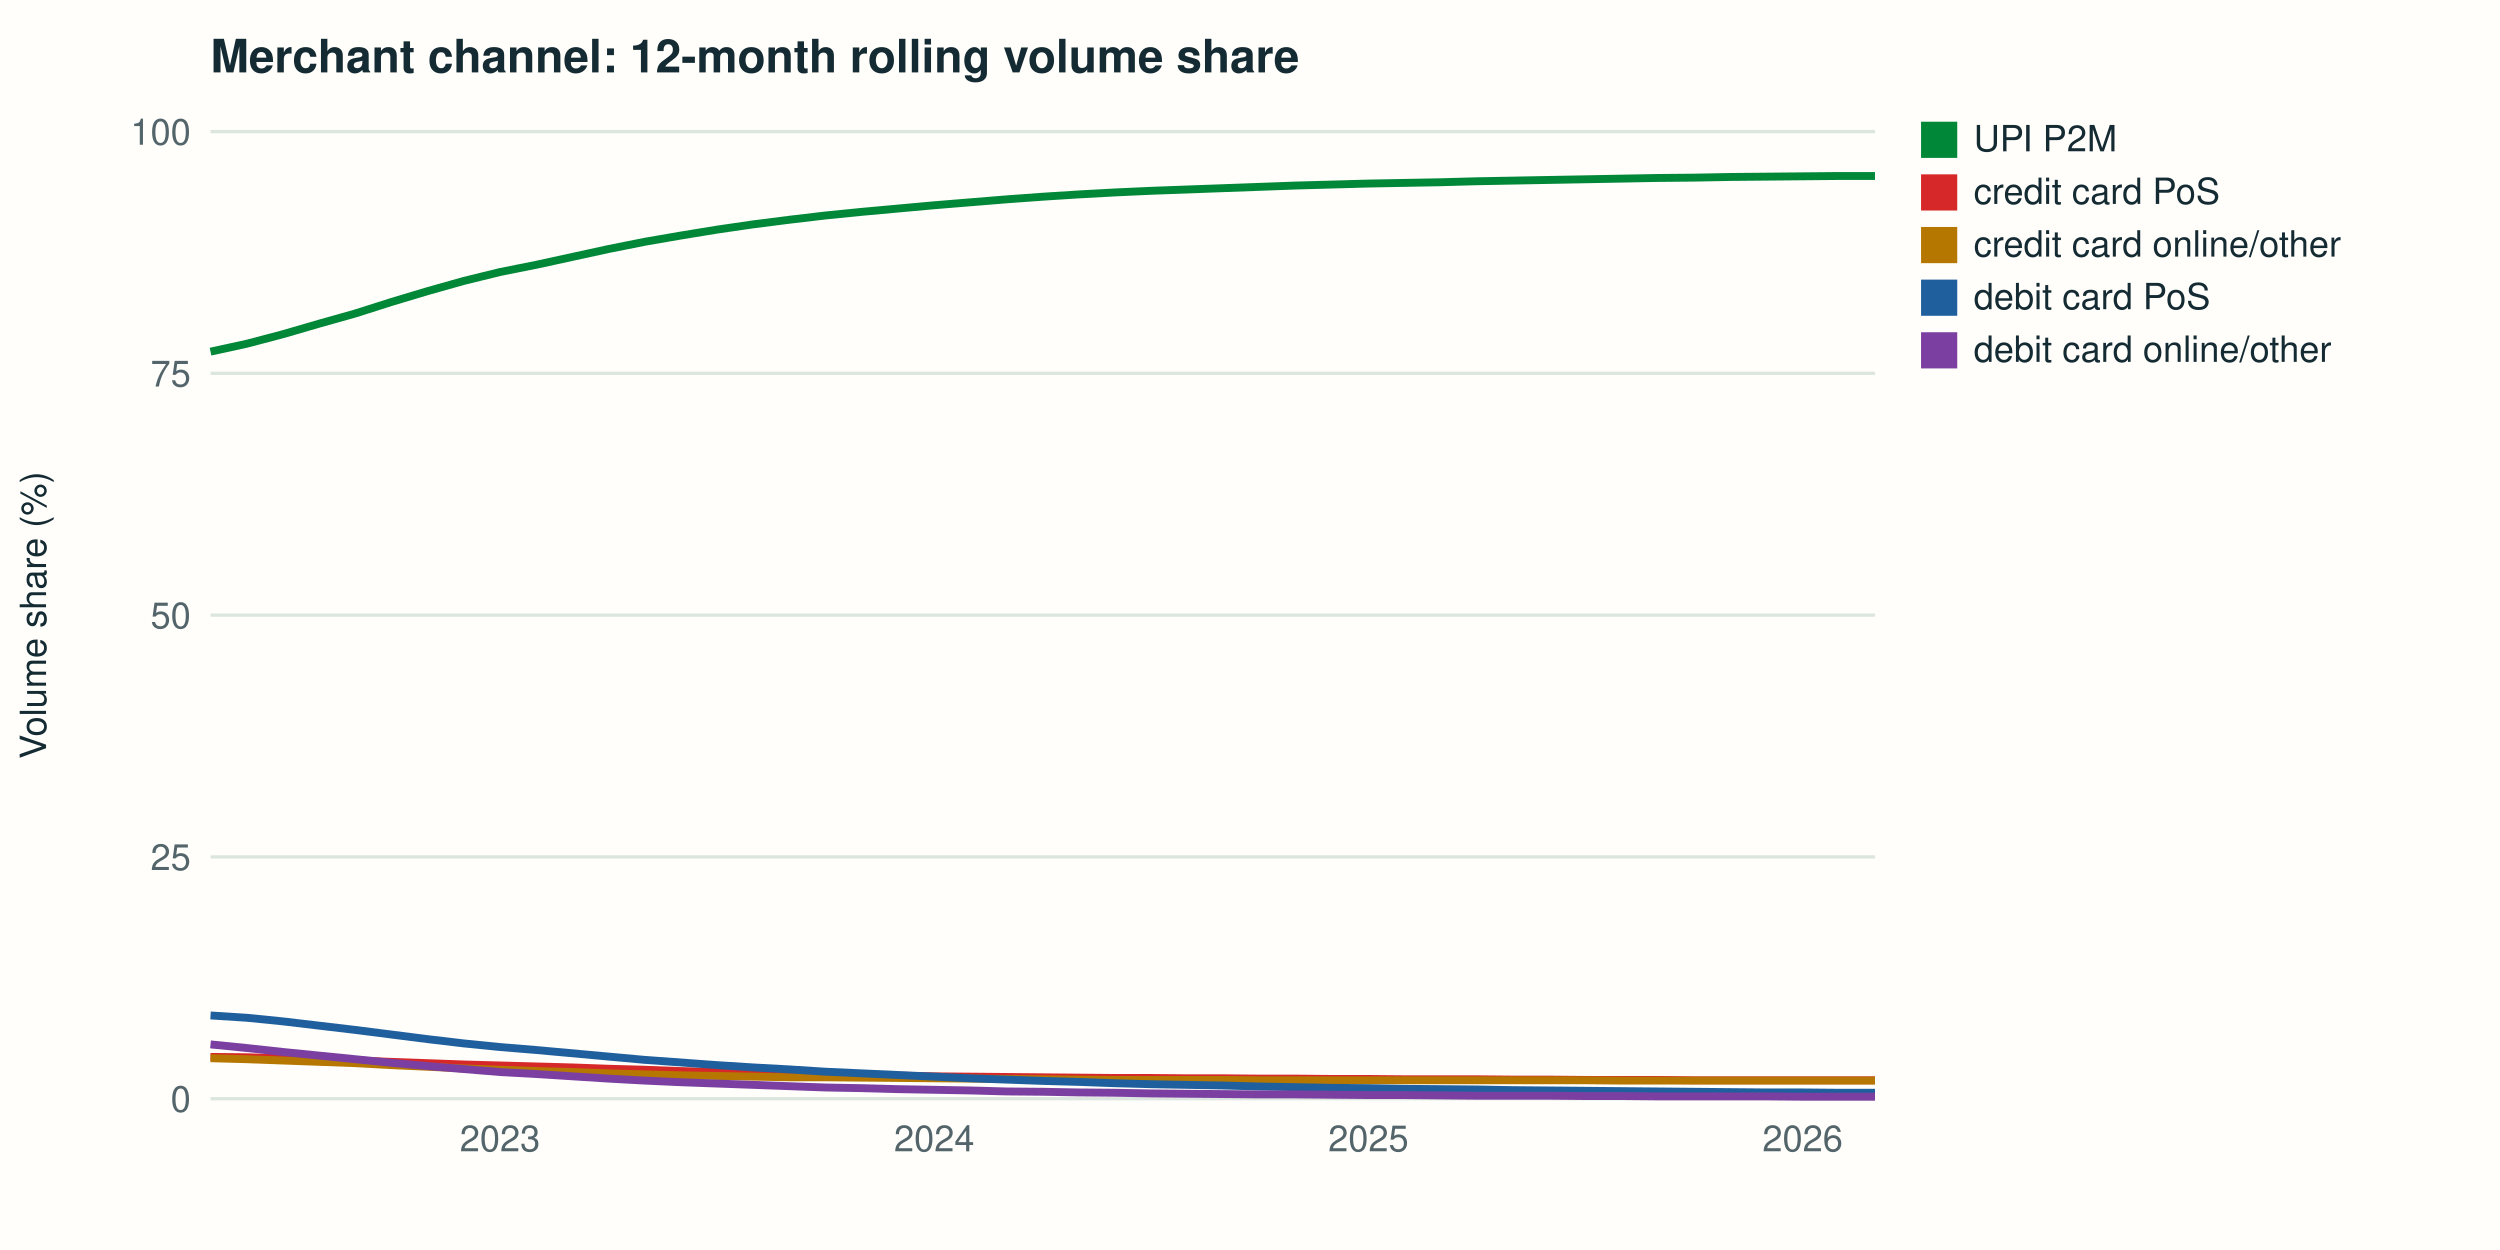
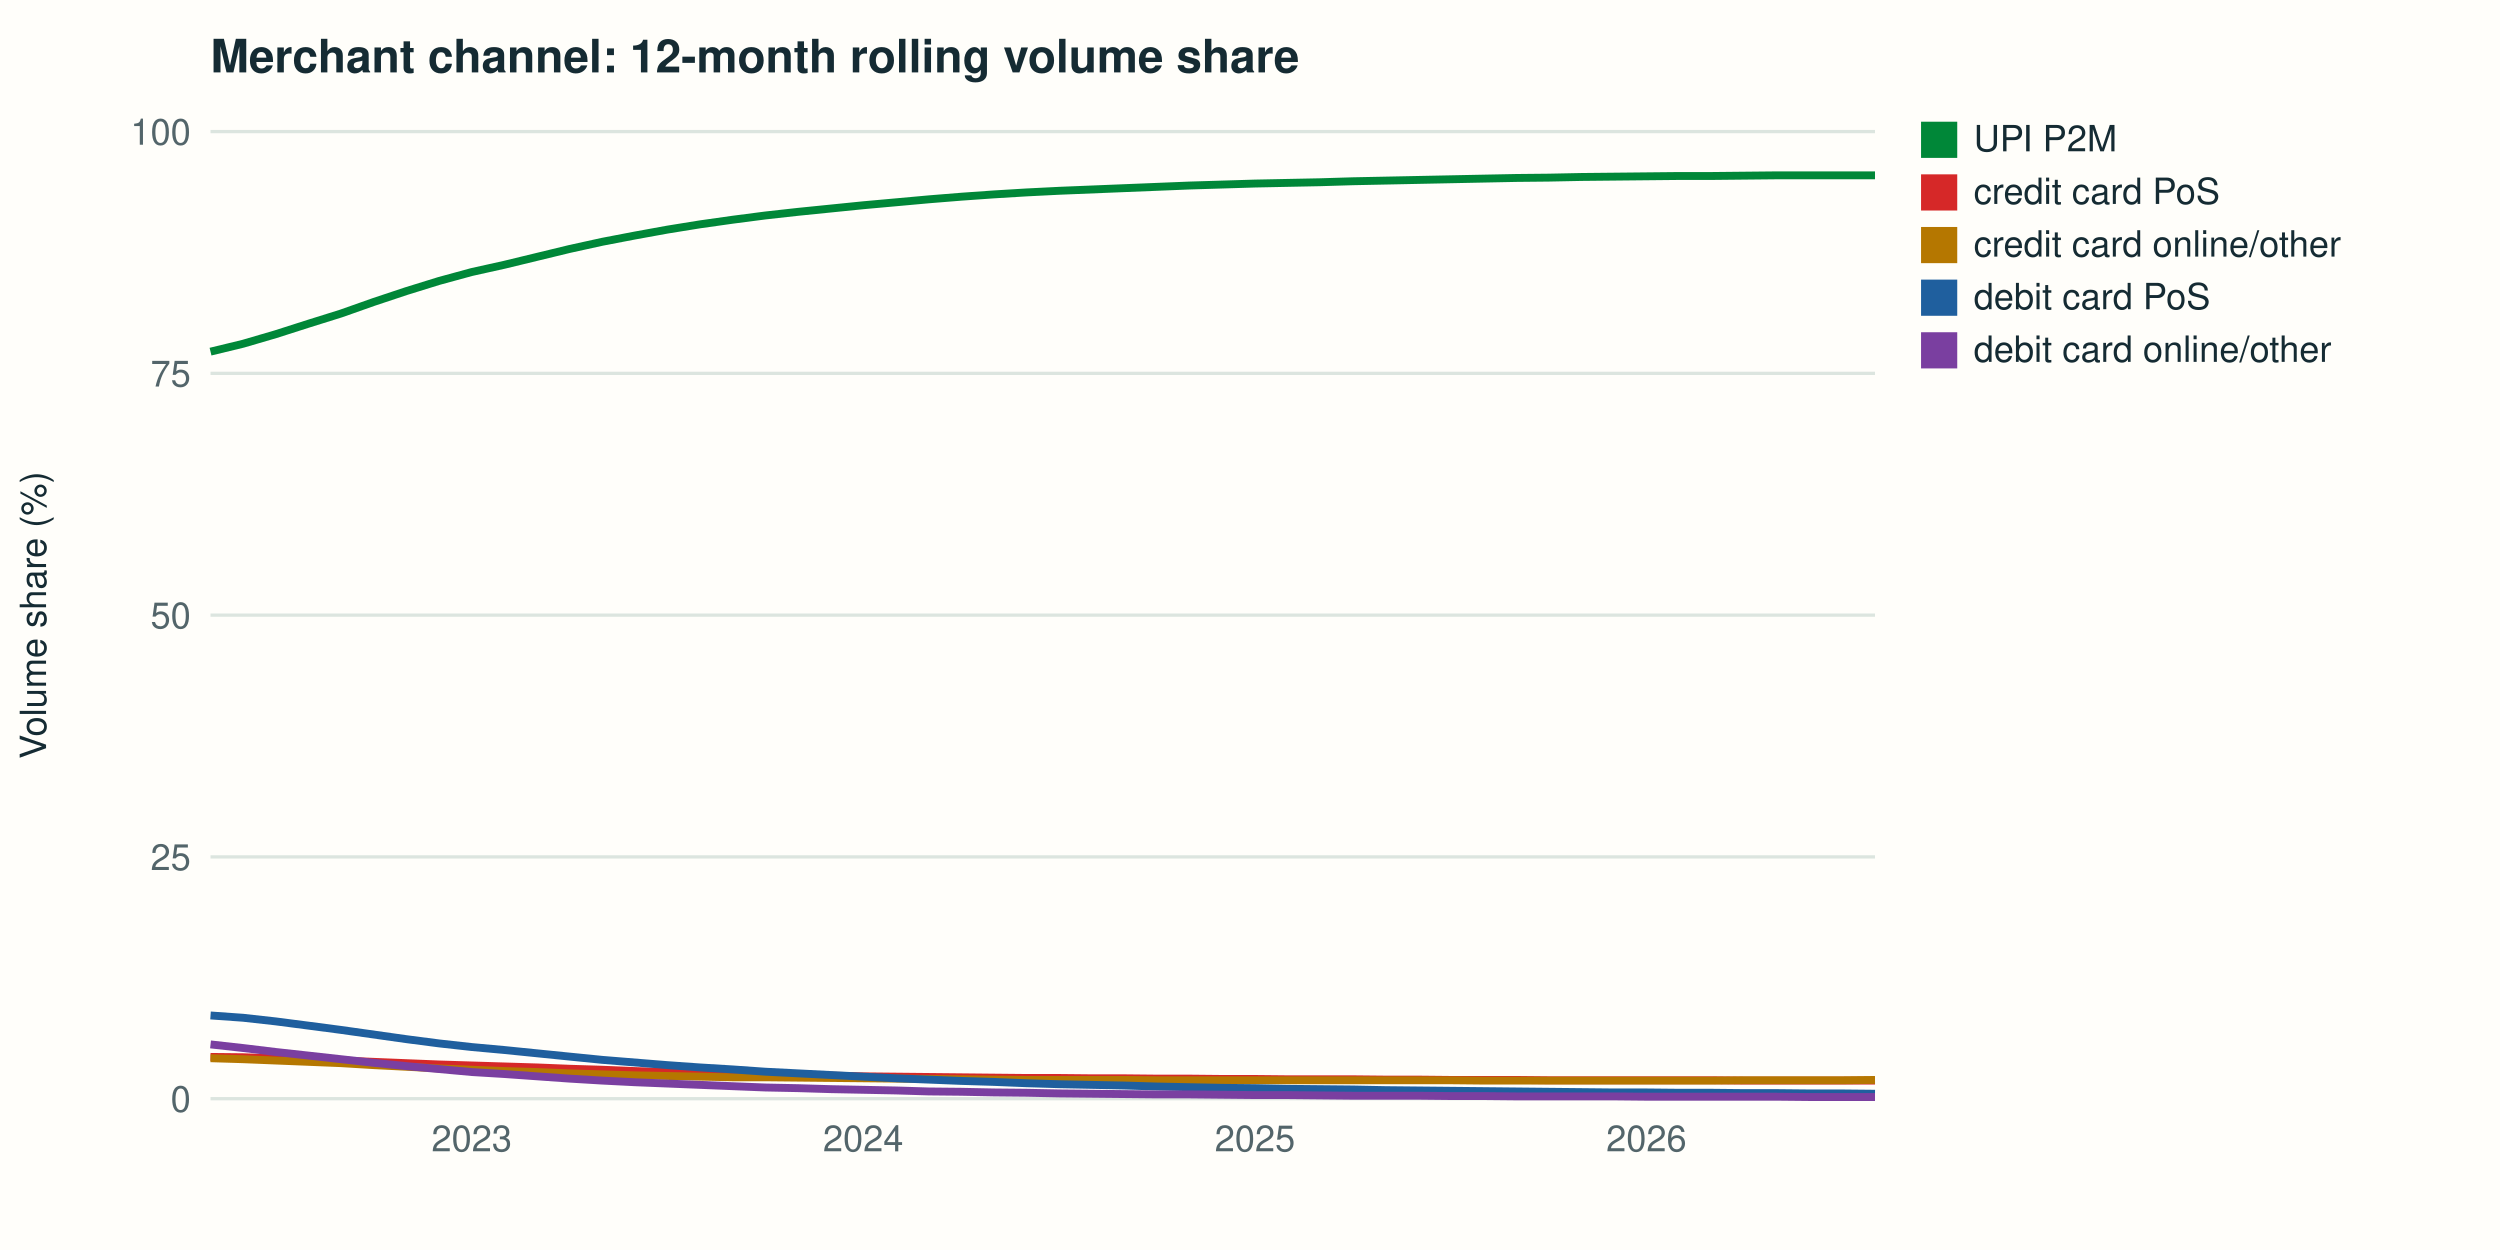
<svg xmlns="http://www.w3.org/2000/svg" viewBox="0 0 760 380" font-family="Helvetica, Arial, sans-serif" font-size="11">
  <rect width="760" height="380" fill="#fffefa" />
  <text x="64" y="22" font-size="14" font-weight="700" fill="#152b33">Merchant channel: 12-month rolling volume share</text>
  <line x1="64" x2="570" y1="334.0" y2="334.0" stroke="#dce5df" />
  <text x="58" y="338.0" text-anchor="end" fill="#53656a">0</text>
  <line x1="64" x2="570" y1="260.5" y2="260.5" stroke="#dce5df" />
  <text x="58" y="264.5" text-anchor="end" fill="#53656a">25</text>
  <line x1="64" x2="570" y1="187.0" y2="187.0" stroke="#dce5df" />
  <text x="58" y="191.0" text-anchor="end" fill="#53656a">50</text>
  <line x1="64" x2="570" y1="113.5" y2="113.5" stroke="#dce5df" />
  <text x="58" y="117.5" text-anchor="end" fill="#53656a">75</text>
  <line x1="64" x2="570" y1="40.0" y2="40.0" stroke="#dce5df" />
  <text x="58" y="44.0" text-anchor="end" fill="#53656a">100</text>
-   <text x="152.0" y="350" text-anchor="middle" fill="#53656a">2023</text>
-   <text x="284.0" y="350" text-anchor="middle" fill="#53656a">2024</text>
-   <text x="416.0" y="350" text-anchor="middle" fill="#53656a">2025</text>
-   <text x="548.0" y="350" text-anchor="middle" fill="#53656a">2026</text>
+   <text x="143.4" y="350" text-anchor="middle" fill="#53656a">2023</text>
+   <text x="262.4" y="350" text-anchor="middle" fill="#53656a">2024</text>
+   <text x="381.5" y="350" text-anchor="middle" fill="#53656a">2025</text>
+   <text x="500.5" y="350" text-anchor="middle" fill="#53656a">2026</text>
  <text x="14" y="187" fill="#152b33" transform="rotate(-90 14 187)" text-anchor="middle">Volume share (%)</text>
-   <path d="M64.0,106.9 L75.0,104.5 L86.0,101.6 L97.0,98.4 L108.0,95.3 L119.0,91.8 L130.0,88.5 L141.0,85.4 L152.0,82.7 L163.0,80.5 L174.0,78.1 L185.0,75.7 L196.0,73.5 L207.0,71.6 L218.0,69.8 L229.0,68.2 L240.0,66.8 L251.0,65.5 L262.0,64.4 L273.0,63.4 L284.0,62.4 L295.0,61.5 L306.0,60.6 L317.0,59.8 L328.0,59.1 L339.0,58.5 L350.0,58.0 L361.0,57.6 L372.0,57.2 L383.0,56.8 L394.0,56.4 L405.0,56.1 L416.0,55.8 L427.0,55.6 L438.0,55.4 L449.0,55.1 L460.0,54.9 L471.0,54.7 L482.0,54.5 L493.0,54.3 L504.0,54.1 L515.0,54.0 L526.0,53.8 L537.0,53.7 L548.0,53.6 L559.0,53.5 L570.0,53.5" fill="none" stroke="#008738" stroke-width="2.4" />
+   <path d="M64.0,106.9 L73.9,104.5 L83.8,101.6 L93.8,98.4 L103.7,95.3 L113.6,91.8 L123.5,88.5 L133.5,85.4 L143.4,82.7 L153.3,80.5 L163.2,78.1 L173.1,75.7 L183.1,73.5 L193.0,71.6 L202.9,69.8 L212.8,68.2 L222.7,66.8 L232.7,65.5 L242.6,64.4 L252.5,63.4 L262.4,62.4 L272.4,61.5 L282.3,60.6 L292.2,59.8 L302.1,59.1 L312.0,58.5 L322.0,58.0 L331.9,57.6 L341.8,57.2 L351.7,56.8 L361.6,56.4 L371.6,56.1 L381.5,55.8 L391.4,55.6 L401.3,55.4 L411.3,55.1 L421.2,54.9 L431.1,54.7 L441.0,54.5 L450.9,54.3 L460.9,54.1 L470.8,54.0 L480.7,53.8 L490.6,53.7 L500.5,53.6 L510.5,53.5 L520.4,53.5 L530.3,53.4 L540.2,53.3 L550.2,53.3 L560.1,53.3 L570.0,53.3" fill="none" stroke="#008738" stroke-width="2.4" />
  <rect x="584" y="37" width="11" height="11" fill="#008738" />
  <text x="600" y="46" fill="#152b33">UPI P2M</text>
-   <path d="M64.0,321.3 L75.0,321.4 L86.0,321.7 L97.0,322.0 L108.0,322.4 L119.0,322.8 L130.0,323.2 L141.0,323.6 L152.0,323.9 L163.0,324.2 L174.0,324.5 L185.0,324.9 L196.0,325.2 L207.0,325.6 L218.0,325.9 L229.0,326.1 L240.0,326.4 L251.0,326.7 L262.0,326.8 L273.0,327.0 L284.0,327.2 L295.0,327.3 L306.0,327.4 L317.0,327.5 L328.0,327.6 L339.0,327.7 L350.0,327.7 L361.0,327.8 L372.0,327.8 L383.0,327.9 L394.0,327.9 L405.0,328.0 L416.0,328.0 L427.0,328.1 L438.0,328.1 L449.0,328.1 L460.0,328.2 L471.0,328.2 L482.0,328.3 L493.0,328.3 L504.0,328.3 L515.0,328.4 L526.0,328.4 L537.0,328.4 L548.0,328.4 L559.0,328.4 L570.0,328.4" fill="none" stroke="#d62828" stroke-width="2.4" />
+   <path d="M64.0,321.3 L73.9,321.4 L83.8,321.7 L93.8,322.0 L103.7,322.4 L113.6,322.8 L123.5,323.2 L133.5,323.6 L143.4,323.9 L153.3,324.2 L163.2,324.5 L173.1,324.9 L183.1,325.2 L193.0,325.6 L202.9,325.9 L212.8,326.1 L222.7,326.4 L232.7,326.7 L242.6,326.8 L252.5,327.0 L262.4,327.2 L272.4,327.3 L282.3,327.4 L292.2,327.5 L302.1,327.6 L312.0,327.7 L322.0,327.7 L331.9,327.8 L341.8,327.8 L351.7,327.9 L361.6,327.9 L371.6,328.0 L381.5,328.0 L391.4,328.1 L401.3,328.1 L411.3,328.1 L421.2,328.2 L431.1,328.2 L441.0,328.3 L450.9,328.3 L460.9,328.3 L470.8,328.4 L480.7,328.4 L490.6,328.4 L500.5,328.4 L510.5,328.4 L520.4,328.4 L530.3,328.5 L540.2,328.5 L550.2,328.5 L560.1,328.5 L570.0,328.5" fill="none" stroke="#d62828" stroke-width="2.4" />
  <rect x="584" y="53" width="11" height="11" fill="#d62828" />
  <text x="600" y="62" fill="#152b33">credit card PoS</text>
-   <path d="M64.0,321.7 L75.0,322.0 L86.0,322.4 L97.0,322.8 L108.0,323.2 L119.0,323.8 L130.0,324.3 L141.0,324.8 L152.0,325.2 L163.0,325.6 L174.0,325.9 L185.0,326.3 L196.0,326.6 L207.0,326.9 L218.0,327.1 L229.0,327.3 L240.0,327.5 L251.0,327.5 L262.0,327.6 L273.0,327.7 L284.0,327.8 L295.0,327.9 L306.0,328.0 L317.0,328.1 L328.0,328.2 L339.0,328.3 L350.0,328.3 L361.0,328.3 L372.0,328.3 L383.0,328.4 L394.0,328.4 L405.0,328.4 L416.0,328.4 L427.0,328.4 L438.0,328.4 L449.0,328.4 L460.0,328.4 L471.0,328.4 L482.0,328.4 L493.0,328.5 L504.0,328.5 L515.0,328.5 L526.0,328.5 L537.0,328.5 L548.0,328.5 L559.0,328.5 L570.0,328.5" fill="none" stroke="#b57700" stroke-width="2.4" />
+   <path d="M64.0,321.7 L73.9,322.0 L83.8,322.4 L93.8,322.8 L103.7,323.2 L113.6,323.8 L123.5,324.3 L133.5,324.8 L143.4,325.2 L153.3,325.6 L163.2,325.9 L173.1,326.3 L183.1,326.6 L193.0,326.9 L202.9,327.1 L212.8,327.3 L222.7,327.5 L232.7,327.5 L242.6,327.6 L252.5,327.7 L262.4,327.8 L272.4,327.9 L282.3,328.0 L292.2,328.1 L302.1,328.2 L312.0,328.3 L322.0,328.3 L331.9,328.3 L341.8,328.3 L351.7,328.4 L361.6,328.4 L371.6,328.4 L381.5,328.4 L391.4,328.4 L401.3,328.4 L411.3,328.4 L421.2,328.4 L431.1,328.4 L441.0,328.4 L450.9,328.5 L460.9,328.5 L470.8,328.5 L480.7,328.5 L490.6,328.5 L500.5,328.5 L510.5,328.5 L520.4,328.5 L530.3,328.4 L540.2,328.4 L550.2,328.4 L560.1,328.4 L570.0,328.3" fill="none" stroke="#b57700" stroke-width="2.4" />
  <rect x="584" y="69" width="11" height="11" fill="#b57700" />
  <text x="600" y="78" fill="#152b33">credit card online/other</text>
-   <path d="M64.0,308.7 L75.0,309.4 L86.0,310.5 L97.0,311.8 L108.0,313.1 L119.0,314.5 L130.0,315.9 L141.0,317.2 L152.0,318.3 L163.0,319.2 L174.0,320.2 L185.0,321.2 L196.0,322.2 L207.0,323.0 L218.0,323.8 L229.0,324.5 L240.0,325.1 L251.0,325.8 L262.0,326.3 L273.0,326.8 L284.0,327.3 L295.0,327.8 L306.0,328.2 L317.0,328.6 L328.0,328.9 L339.0,329.3 L350.0,329.6 L361.0,329.8 L372.0,330.0 L383.0,330.3 L394.0,330.5 L405.0,330.7 L416.0,330.8 L427.0,331.0 L438.0,331.1 L449.0,331.2 L460.0,331.4 L471.0,331.5 L482.0,331.6 L493.0,331.7 L504.0,331.8 L515.0,331.9 L526.0,332.0 L537.0,332.1 L548.0,332.1 L559.0,332.2 L570.0,332.2" fill="none" stroke="#1f5f9e" stroke-width="2.4" />
+   <path d="M64.0,308.7 L73.9,309.4 L83.8,310.5 L93.8,311.8 L103.7,313.1 L113.6,314.5 L123.5,315.9 L133.5,317.2 L143.4,318.3 L153.3,319.2 L163.2,320.2 L173.1,321.2 L183.1,322.2 L193.0,323.0 L202.9,323.8 L212.8,324.5 L222.7,325.1 L232.7,325.8 L242.6,326.3 L252.5,326.8 L262.4,327.3 L272.4,327.8 L282.3,328.2 L292.2,328.6 L302.1,328.9 L312.0,329.3 L322.0,329.6 L331.9,329.8 L341.8,330.0 L351.7,330.3 L361.6,330.5 L371.6,330.7 L381.5,330.8 L391.4,331.0 L401.3,331.1 L411.3,331.2 L421.2,331.4 L431.1,331.5 L441.0,331.6 L450.9,331.7 L460.9,331.8 L470.8,331.9 L480.7,332.0 L490.6,332.1 L500.5,332.1 L510.5,332.2 L520.4,332.2 L530.3,332.3 L540.2,332.3 L550.2,332.4 L560.1,332.4 L570.0,332.5" fill="none" stroke="#1f5f9e" stroke-width="2.4" />
  <rect x="584" y="85" width="11" height="11" fill="#1f5f9e" />
  <text x="600" y="94" fill="#152b33">debit card PoS</text>
-   <path d="M64.0,317.5 L75.0,318.6 L86.0,319.8 L97.0,320.9 L108.0,322.0 L119.0,323.1 L130.0,324.1 L141.0,325.0 L152.0,325.9 L163.0,326.5 L174.0,327.2 L185.0,327.9 L196.0,328.5 L207.0,329.0 L218.0,329.4 L229.0,329.8 L240.0,330.2 L251.0,330.6 L262.0,330.8 L273.0,331.1 L284.0,331.3 L295.0,331.5 L306.0,331.8 L317.0,331.9 L328.0,332.1 L339.0,332.2 L350.0,332.4 L361.0,332.5 L372.0,332.6 L383.0,332.7 L394.0,332.7 L405.0,332.8 L416.0,332.9 L427.0,332.9 L438.0,333.0 L449.0,333.1 L460.0,333.1 L471.0,333.1 L482.0,333.2 L493.0,333.2 L504.0,333.3 L515.0,333.3 L526.0,333.3 L537.0,333.3 L548.0,333.4 L559.0,333.4 L570.0,333.4" fill="none" stroke="#7a3fa0" stroke-width="2.4" />
+   <path d="M64.0,317.5 L73.9,318.6 L83.8,319.8 L93.8,320.9 L103.7,322.0 L113.6,323.1 L123.5,324.1 L133.5,325.0 L143.4,325.9 L153.3,326.5 L163.2,327.2 L173.1,327.9 L183.1,328.5 L193.0,329.0 L202.9,329.4 L212.8,329.8 L222.7,330.2 L232.7,330.6 L242.6,330.8 L252.5,331.1 L262.4,331.3 L272.4,331.5 L282.3,331.8 L292.2,331.9 L302.1,332.1 L312.0,332.2 L322.0,332.4 L331.9,332.5 L341.8,332.6 L351.7,332.7 L361.6,332.7 L371.6,332.8 L381.5,332.9 L391.4,332.9 L401.3,333.0 L411.3,333.1 L421.2,333.1 L431.1,333.1 L441.0,333.2 L450.9,333.2 L460.9,333.3 L470.8,333.3 L480.7,333.3 L490.6,333.3 L500.5,333.4 L510.5,333.4 L520.4,333.4 L530.3,333.4 L540.2,333.4 L550.2,333.5 L560.1,333.5 L570.0,333.5" fill="none" stroke="#7a3fa0" stroke-width="2.4" />
  <rect x="584" y="101" width="11" height="11" fill="#7a3fa0" />
  <text x="600" y="110" fill="#152b33">debit card online/other</text>
</svg>
